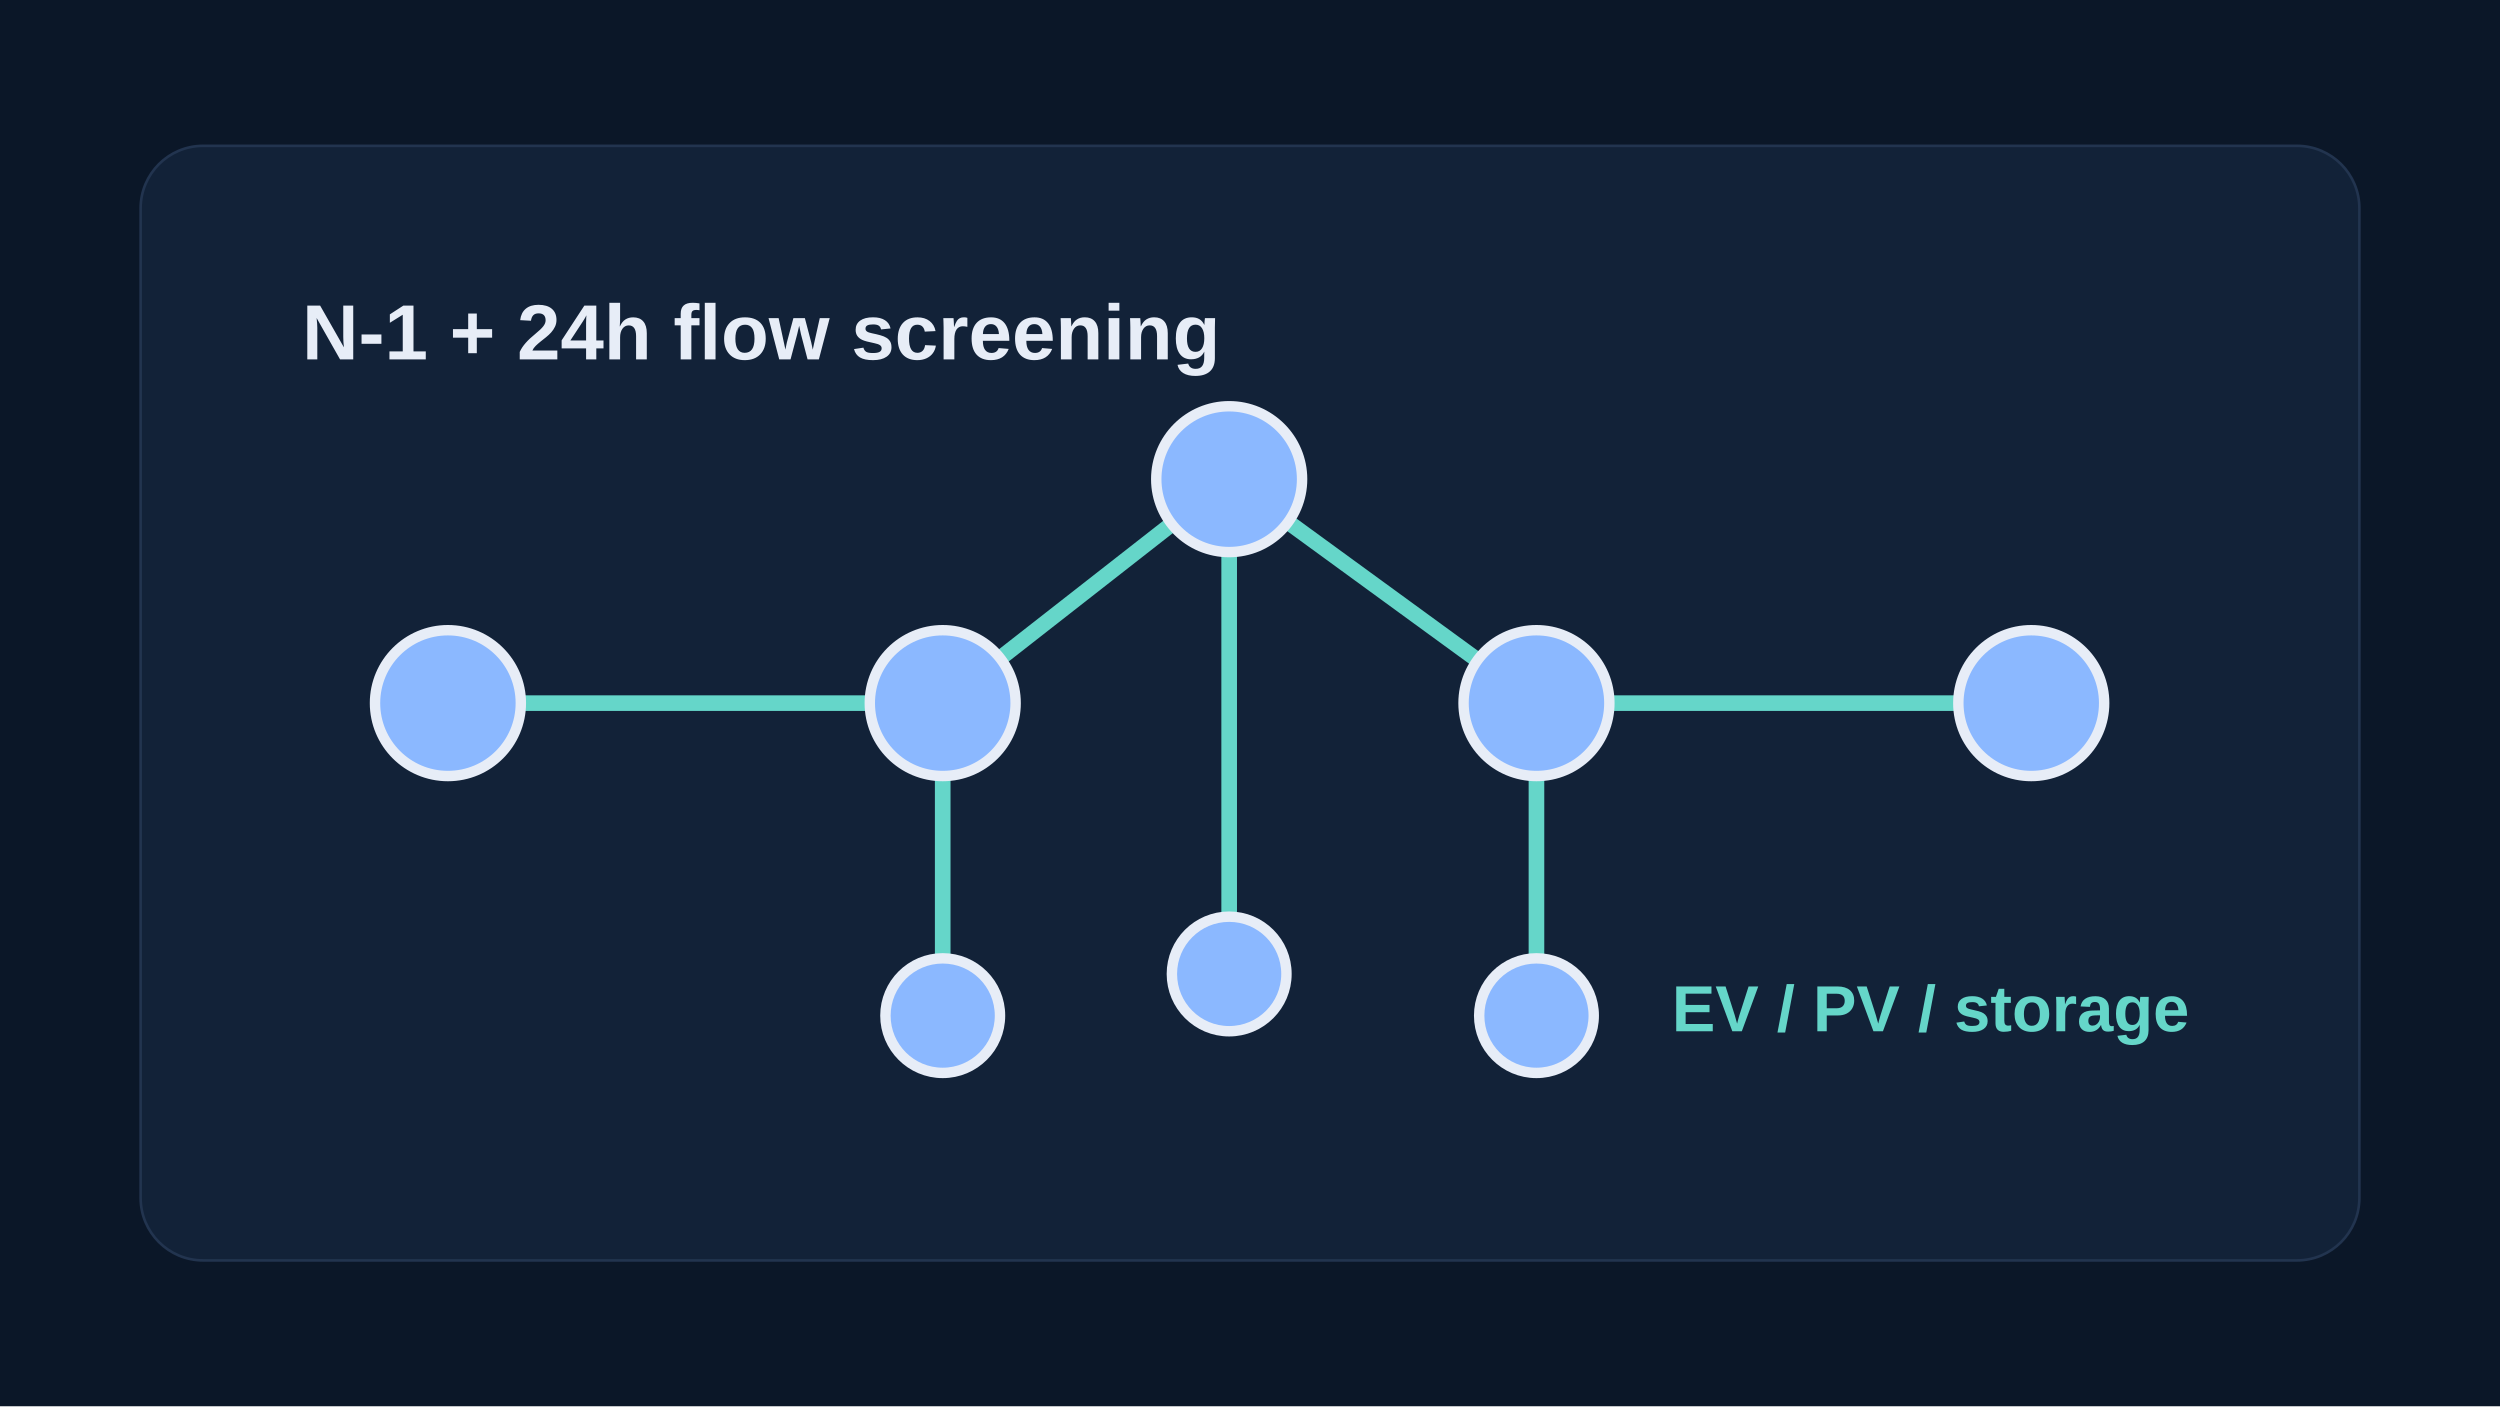
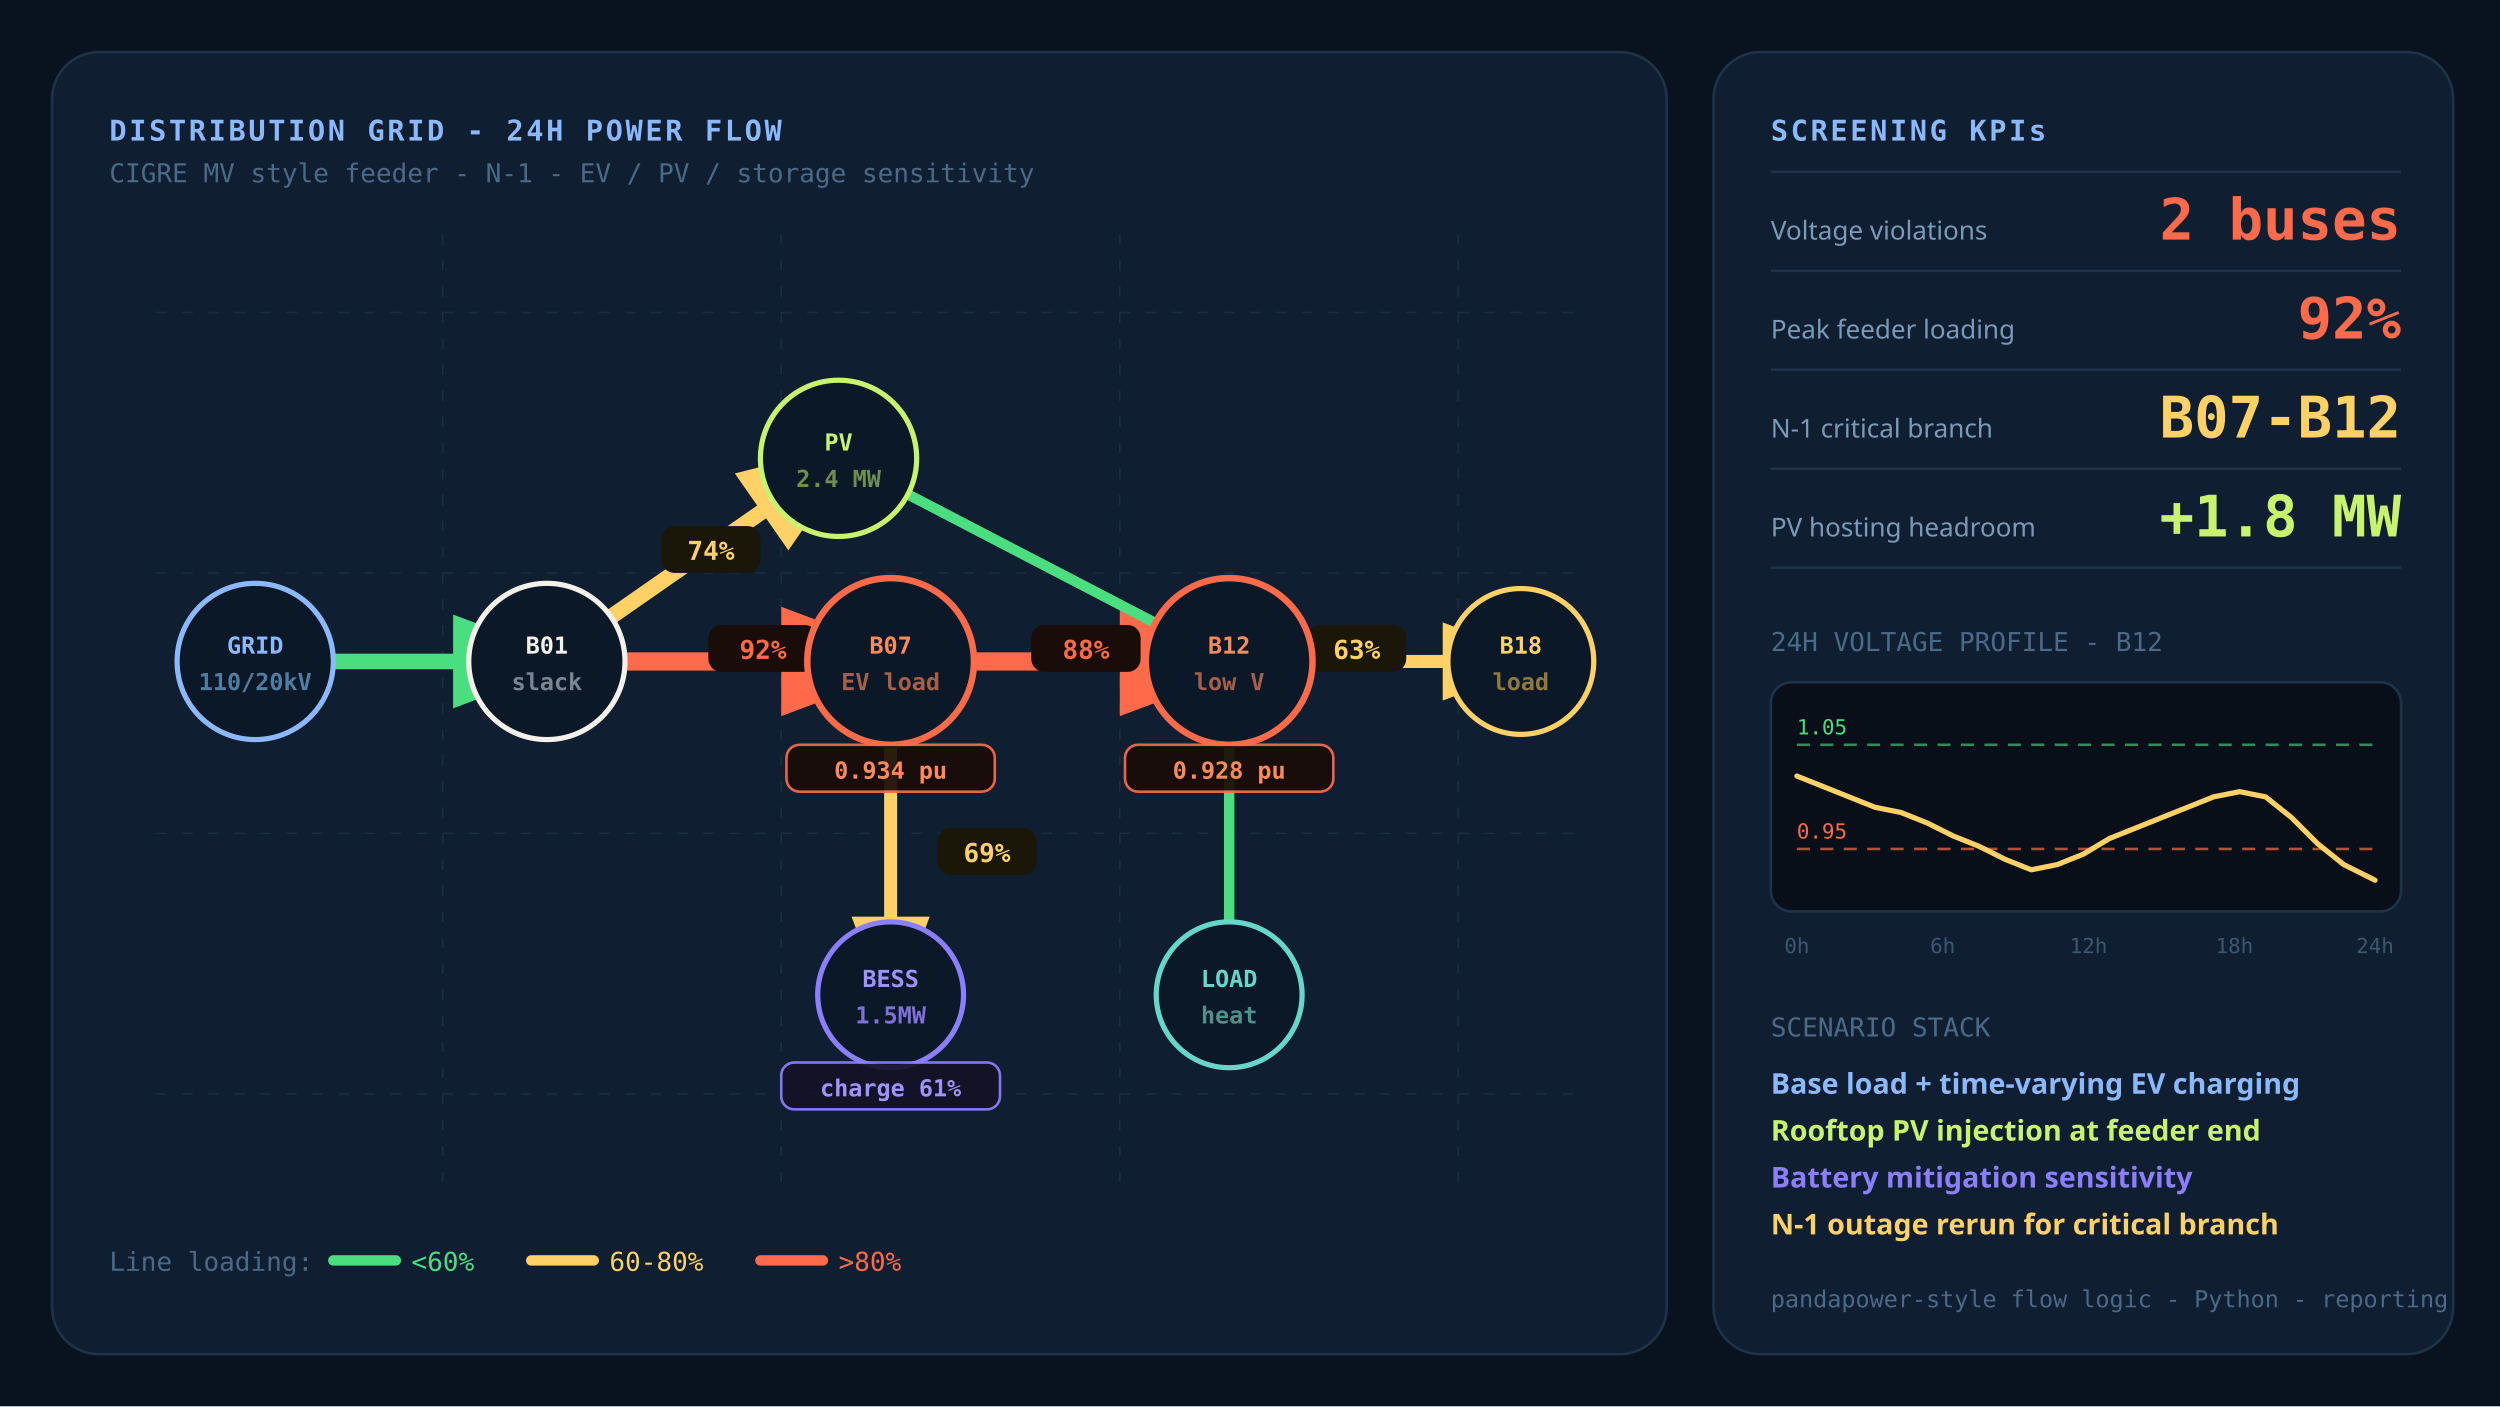
- <svg xmlns="http://www.w3.org/2000/svg" viewBox="0 0 960 540" role="img" aria-label="Distribution grid power-flow study">
-   <rect width="960" height="540" fill="#0b1728" />
-   <rect x="54" y="56" width="852" height="428" rx="24" fill="#122238" stroke="#22344f" />
-   <g stroke="#65d6c9" stroke-width="6" fill="none">
-     <path d="M172 270h190l110-86 118 86h190" />
-     <path d="M472 184v190" />
-     <path d="M362 270v120" />
-     <path d="M590 270v120" />
+ <svg xmlns="http://www.w3.org/2000/svg" viewBox="0 0 960 540" role="img" aria-label="Distribution grid power-flow, voltage and N-1 screening dashboard">
+   <defs>
+     <marker id="arrow-red" markerWidth="8" markerHeight="8" refX="6" refY="3" orient="auto">
+       <path d="M0,0 L0,6 L8,3 Z" fill="#ff6a4a" />
+     </marker>
+     <marker id="arrow-yellow" markerWidth="8" markerHeight="8" refX="6" refY="3" orient="auto">
+       <path d="M0,0 L0,6 L8,3 Z" fill="#ffd166" />
+     </marker>
+     <marker id="arrow-green" markerWidth="8" markerHeight="8" refX="6" refY="3" orient="auto">
+       <path d="M0,0 L0,6 L8,3 Z" fill="#4ade80" />
+     </marker>
+   </defs>
+   <rect width="960" height="540" fill="#09131f" />
+   <rect x="20" y="20" width="620" height="500" rx="18" fill="#0f1e30" stroke="#1e3248" />
+   <rect x="658" y="20" width="284" height="500" rx="18" fill="#0f1e30" stroke="#1e3248" />
+   <text x="42" y="54" fill="#8bb8ff" font-family="ui-monospace,monospace" font-size="11" font-weight="700" letter-spacing="1">DISTRIBUTION GRID - 24H POWER FLOW</text>
+   <text x="42" y="70" fill="#4a6a88" font-family="ui-monospace,monospace" font-size="10">CIGRE MV style feeder - N-1 - EV / PV / storage sensitivity</text>
+   <g stroke="#1a2e42" stroke-width="0.6" stroke-dasharray="4 6">
+     <line x1="60" y1="120" x2="610" y2="120" />
+     <line x1="60" y1="220" x2="610" y2="220" />
+     <line x1="60" y1="320" x2="610" y2="320" />
+     <line x1="60" y1="420" x2="610" y2="420" />
+     <line x1="170" y1="90" x2="170" y2="460" />
+     <line x1="300" y1="90" x2="300" y2="460" />
+     <line x1="430" y1="90" x2="430" y2="460" />
+     <line x1="560" y1="90" x2="560" y2="460" />
  </g>
-   <g fill="#8bb8ff" stroke="#e7edf7" stroke-width="4">
-     <circle cx="172" cy="270" r="28" />
-     <circle cx="362" cy="270" r="28" />
-     <circle cx="472" cy="184" r="28" />
-     <circle cx="590" cy="270" r="28" />
-     <circle cx="780" cy="270" r="28" />
-     <circle cx="362" cy="390" r="22" />
-     <circle cx="472" cy="374" r="22" />
-     <circle cx="590" cy="390" r="22" />
+   <g fill="none" stroke-linecap="round" stroke-linejoin="round">
+     <path d="M98,254 L210,254" stroke="#4ade80" stroke-width="6" marker-end="url(#arrow-green)" />
+     <path d="M210,254 L322,176" stroke="#ffd166" stroke-width="6" marker-end="url(#arrow-yellow)" />
+     <path d="M210,254 L342,254" stroke="#ff6a4a" stroke-width="7" marker-end="url(#arrow-red)" />
+     <path d="M342,254 L472,254" stroke="#ff6a4a" stroke-width="7" marker-end="url(#arrow-red)" />
+     <path d="M472,254 L584,254" stroke="#ffd166" stroke-width="5" marker-end="url(#arrow-yellow)" />
+     <path d="M342,254 L342,382" stroke="#ffd166" stroke-width="5" marker-end="url(#arrow-yellow)" />
+     <path d="M472,254 L472,382" stroke="#4ade80" stroke-width="4" marker-end="url(#arrow-green)" />
+     <path d="M322,176 L472,254" stroke="#4ade80" stroke-width="4" marker-end="url(#arrow-green)" />
  </g>
-   <text x="116" y="138" fill="#e7edf7" font-family="Arial, sans-serif" font-size="30" font-weight="700">N-1 + 24h flow screening</text>
-   <text x="642" y="396" fill="#65d6c9" font-family="Arial, sans-serif" font-size="25" font-weight="700">EV / PV / storage</text>
+   <g font-family="ui-monospace,monospace" font-size="10" font-weight="700">
+     <rect x="272" y="240" width="42" height="18" rx="5" fill="#1a0c08" />
+     <text x="293" y="253" fill="#ff6a4a" text-anchor="middle">92%</text>
+     <rect x="396" y="240" width="42" height="18" rx="5" fill="#1a0c08" />
+     <text x="417" y="253" fill="#ff6a4a" text-anchor="middle">88%</text>
+     <rect x="254" y="202" width="38" height="18" rx="5" fill="#1a1608" />
+     <text x="273" y="215" fill="#ffd166" text-anchor="middle">74%</text>
+     <rect x="360" y="318" width="38" height="18" rx="5" fill="#1a1608" />
+     <text x="379" y="331" fill="#ffd166" text-anchor="middle">69%</text>
+     <rect x="502" y="240" width="38" height="18" rx="5" fill="#1a1608" />
+     <text x="521" y="253" fill="#ffd166" text-anchor="middle">63%</text>
+   </g>
+   <g font-family="ui-monospace,monospace" font-size="9" font-weight="700" text-anchor="middle">
+     <circle cx="98" cy="254" r="30" fill="#0a1828" stroke="#8bb8ff" stroke-width="2" />
+     <text x="98" y="251" fill="#8bb8ff">GRID</text>
+     <text x="98" y="265" fill="#527da0">110/20kV</text>
+     <circle cx="210" cy="254" r="30" fill="#0a1828" stroke="#f4f1ea" stroke-width="2" />
+     <text x="210" y="251" fill="#f4f1ea">B01</text>
+     <text x="210" y="265" fill="#7a8590">slack</text>
+     <circle cx="322" cy="176" r="30" fill="#0a1828" stroke="#c7f36f" stroke-width="2" />
+     <text x="322" y="173" fill="#c7f36f">PV</text>
+     <text x="322" y="187" fill="#6f8f50">2.4 MW</text>
+     <circle cx="342" cy="254" r="32" fill="#0a1828" stroke="#ff6a4a" stroke-width="2.5" />
+     <text x="342" y="251" fill="#ff8a5b">B07</text>
+     <text x="342" y="265" fill="#a85f48">EV load</text>
+     <circle cx="472" cy="254" r="32" fill="#0a1828" stroke="#ff6a4a" stroke-width="2.5" />
+     <text x="472" y="251" fill="#ff8a5b">B12</text>
+     <text x="472" y="265" fill="#a85f48">low V</text>
+     <circle cx="584" cy="254" r="28" fill="#0a1828" stroke="#ffd166" stroke-width="2" />
+     <text x="584" y="251" fill="#ffd166">B18</text>
+     <text x="584" y="265" fill="#907840">load</text>
+     <circle cx="342" cy="382" r="28" fill="#0a1828" stroke="#8b7fff" stroke-width="2" />
+     <text x="342" y="379" fill="#9d94ff">BESS</text>
+     <text x="342" y="393" fill="#8070d8">1.5MW</text>
+     <circle cx="472" cy="382" r="28" fill="#0a1828" stroke="#65d6c9" stroke-width="2" />
+     <text x="472" y="379" fill="#65d6c9">LOAD</text>
+     <text x="472" y="393" fill="#528f88">heat</text>
+   </g>
+   <g font-family="ui-monospace,monospace" font-size="9" font-weight="700">
+     <rect x="302" y="286" width="80" height="18" rx="5" fill="#1a0c08" stroke="#ff6a4a" opacity="0.92" />
+     <text x="342" y="299" fill="#ff8a5b" text-anchor="middle">0.934 pu</text>
+     <rect x="432" y="286" width="80" height="18" rx="5" fill="#1a0c08" stroke="#ff6a4a" opacity="0.92" />
+     <text x="472" y="299" fill="#ff8a5b" text-anchor="middle">0.928 pu</text>
+     <rect x="300" y="408" width="84" height="18" rx="5" fill="#151126" stroke="#8b7fff" opacity="0.92" />
+     <text x="342" y="421" fill="#9d94ff" text-anchor="middle">charge 61%</text>
+   </g>
+   <text x="42" y="488" fill="#4a6a88" font-family="ui-monospace,monospace" font-size="10">Line loading:</text>
+   <line x1="128" y1="484" x2="152" y2="484" stroke="#4ade80" stroke-width="4" stroke-linecap="round" />
+   <text x="158" y="488" fill="#4ade80" font-family="ui-monospace,monospace" font-size="10">&lt;60%</text>
+   <line x1="204" y1="484" x2="228" y2="484" stroke="#ffd166" stroke-width="4" stroke-linecap="round" />
+   <text x="234" y="488" fill="#ffd166" font-family="ui-monospace,monospace" font-size="10">60-80%</text>
+   <line x1="292" y1="484" x2="316" y2="484" stroke="#ff6a4a" stroke-width="4" stroke-linecap="round" />
+   <text x="322" y="488" fill="#ff6a4a" font-family="ui-monospace,monospace" font-size="10">&gt;80%</text>
+   <text x="680" y="54" fill="#8bb8ff" font-family="ui-monospace,monospace" font-size="11" font-weight="700" letter-spacing="1">SCREENING KPIs</text>
+   <line x1="680" y1="66" x2="922" y2="66" stroke="#1e3248" />
+   <g font-family="system-ui,sans-serif" font-size="10">
+     <text x="680" y="92" fill="#7a9ab8">Voltage violations</text>
+     <text x="922" y="92" fill="#ff6a4a" font-family="ui-monospace,monospace" font-size="22" font-weight="700" text-anchor="end">2 buses</text>
+     <line x1="680" y1="104" x2="922" y2="104" stroke="#1e3248" />
+     <text x="680" y="130" fill="#7a9ab8">Peak feeder loading</text>
+     <text x="922" y="130" fill="#ff6a4a" font-family="ui-monospace,monospace" font-size="22" font-weight="700" text-anchor="end">92%</text>
+     <line x1="680" y1="142" x2="922" y2="142" stroke="#1e3248" />
+     <text x="680" y="168" fill="#7a9ab8">N-1 critical branch</text>
+     <text x="922" y="168" fill="#ffd166" font-family="ui-monospace,monospace" font-size="22" font-weight="700" text-anchor="end">B07-B12</text>
+     <line x1="680" y1="180" x2="922" y2="180" stroke="#1e3248" />
+     <text x="680" y="206" fill="#7a9ab8">PV hosting headroom</text>
+     <text x="922" y="206" fill="#c7f36f" font-family="ui-monospace,monospace" font-size="22" font-weight="700" text-anchor="end">+1.8 MW</text>
+     <line x1="680" y1="218" x2="922" y2="218" stroke="#1e3248" />
+   </g>
+   <text x="680" y="250" fill="#4a6a88" font-family="ui-monospace,monospace" font-size="10">24H VOLTAGE PROFILE - B12</text>
+   <rect x="680" y="262" width="242" height="88" rx="8" fill="#080f18" stroke="#1e3248" />
+   <line x1="690" y1="286" x2="912" y2="286" stroke="#4ade80" stroke-width="1" stroke-dasharray="5 4" opacity="0.6" />
+   <line x1="690" y1="326" x2="912" y2="326" stroke="#ff6a4a" stroke-width="1" stroke-dasharray="5 4" opacity="0.7" />
+   <polyline points="690,298 700,302 710,306 720,310 730,312 740,316 750,321 760,325 770,330 780,334 790,332 800,328 810,322 820,318 830,314 840,310 850,306 860,304 870,306 880,314 890,324 900,332 912,338" fill="none" stroke="#ffd166" stroke-width="2" stroke-linecap="round" stroke-linejoin="round" />
+   <text x="690" y="282" fill="#4ade80" font-family="ui-monospace,monospace" font-size="8">1.05</text>
+   <text x="690" y="322" fill="#ff6a4a" font-family="ui-monospace,monospace" font-size="8">0.95</text>
+   <g fill="#3a5870" font-family="ui-monospace,monospace" font-size="8" text-anchor="middle">
+     <text x="690" y="366">0h</text>
+     <text x="746" y="366">6h</text>
+     <text x="802" y="366">12h</text>
+     <text x="858" y="366">18h</text>
+     <text x="912" y="366">24h</text>
+   </g>
+   <text x="680" y="398" fill="#4a6a88" font-family="ui-monospace,monospace" font-size="10">SCENARIO STACK</text>
+   <text x="680" y="420" fill="#8bb8ff" font-family="system-ui,sans-serif" font-size="11" font-weight="600">Base load + time-varying EV charging</text>
+   <text x="680" y="438" fill="#c7f36f" font-family="system-ui,sans-serif" font-size="11" font-weight="600">Rooftop PV injection at feeder end</text>
+   <text x="680" y="456" fill="#8b7fff" font-family="system-ui,sans-serif" font-size="11" font-weight="600">Battery mitigation sensitivity</text>
+   <text x="680" y="474" fill="#ffd166" font-family="system-ui,sans-serif" font-size="11" font-weight="600">N-1 outage rerun for critical branch</text>
+   <text x="680" y="502" fill="#4a6a88" font-family="ui-monospace,monospace" font-size="9">pandapower-style flow logic - Python - reporting</text>
</svg>
